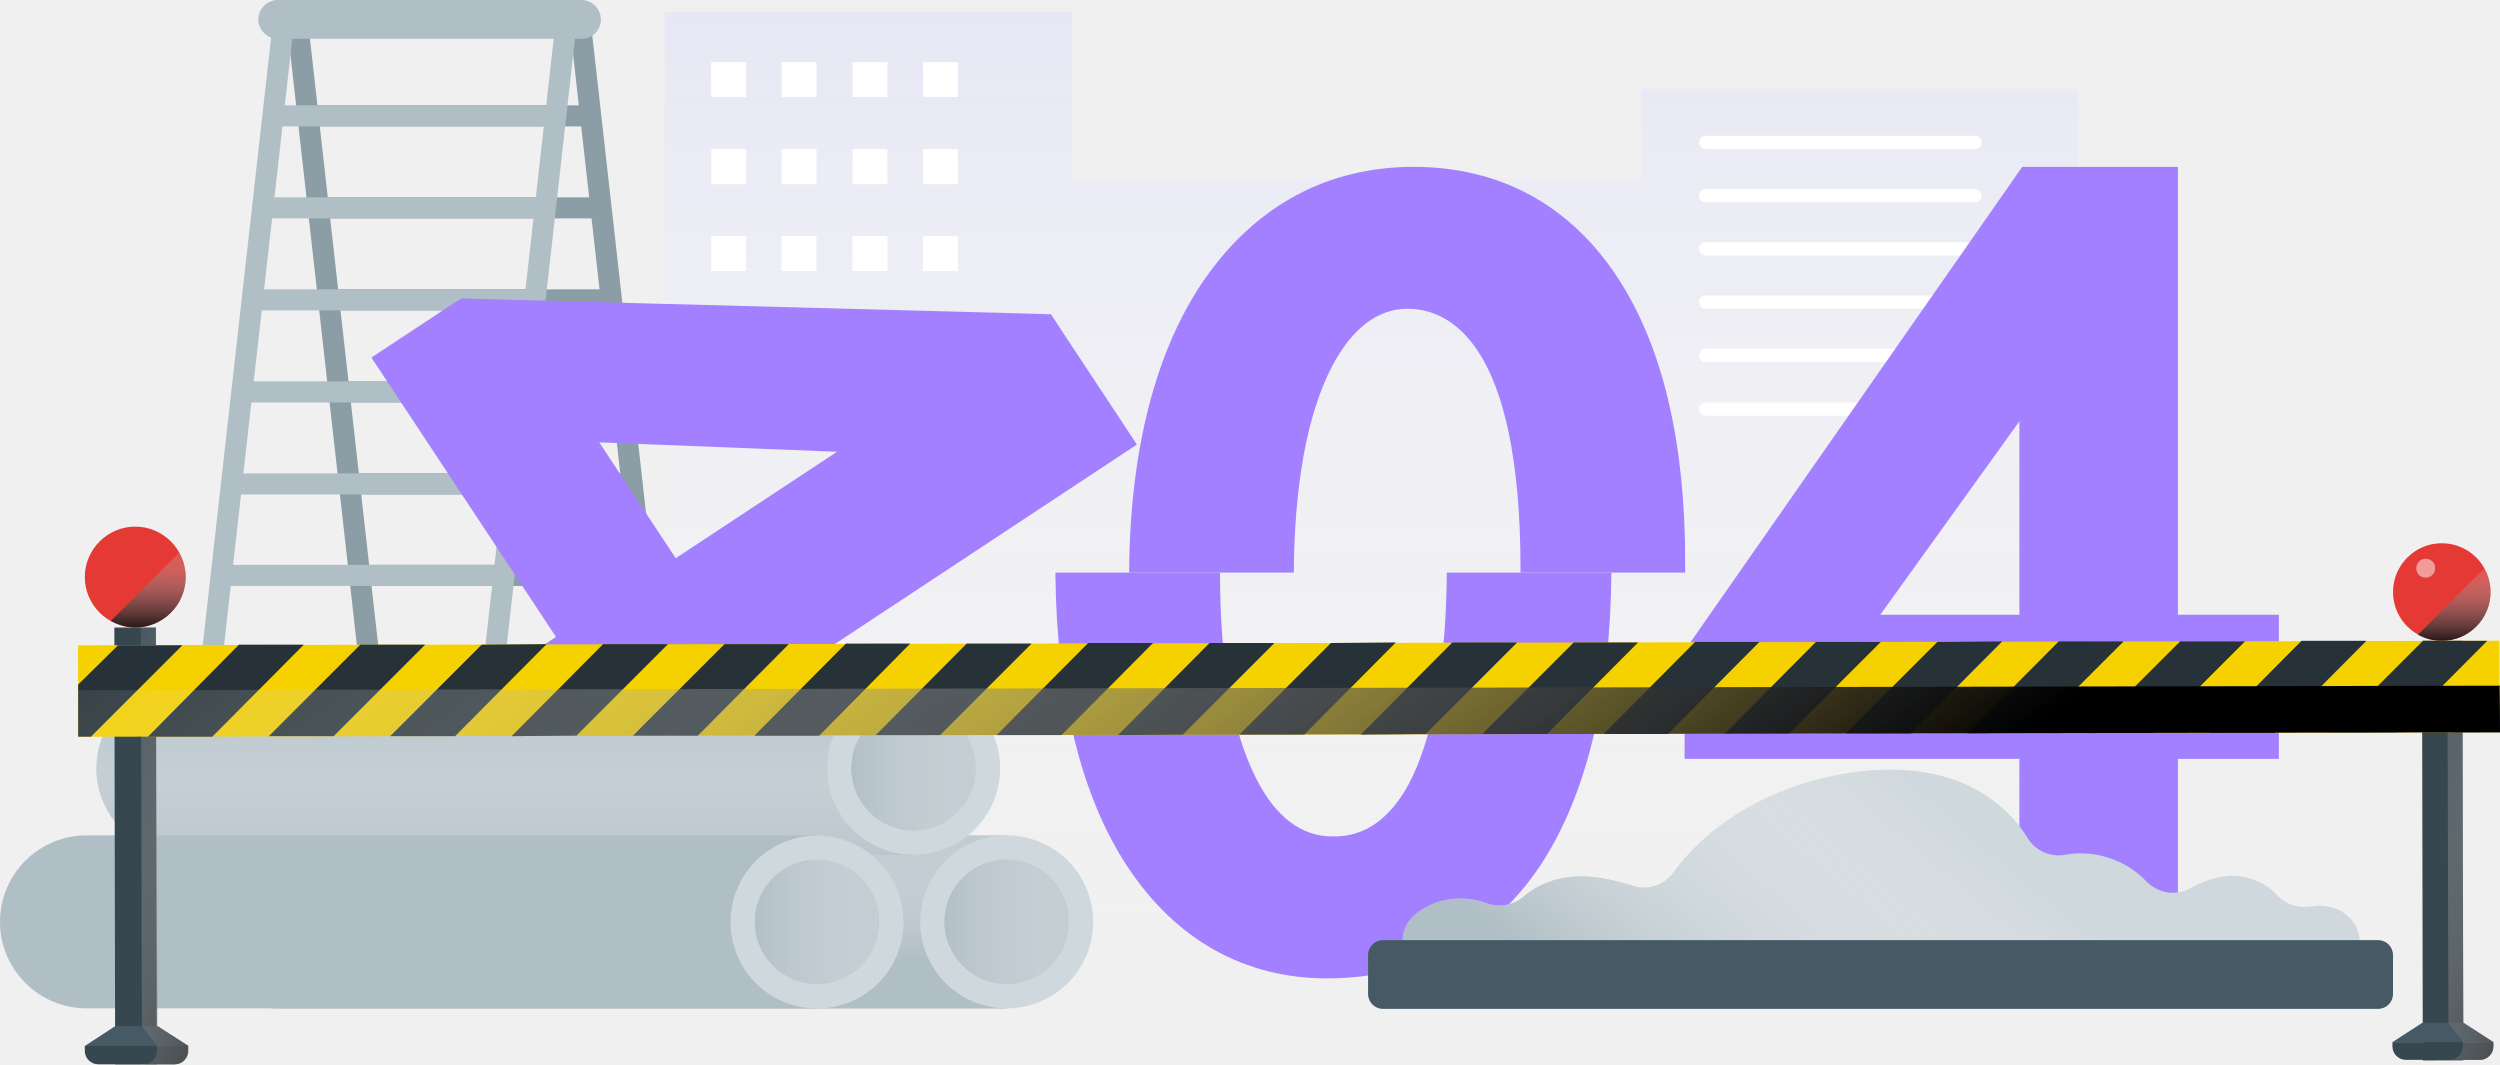
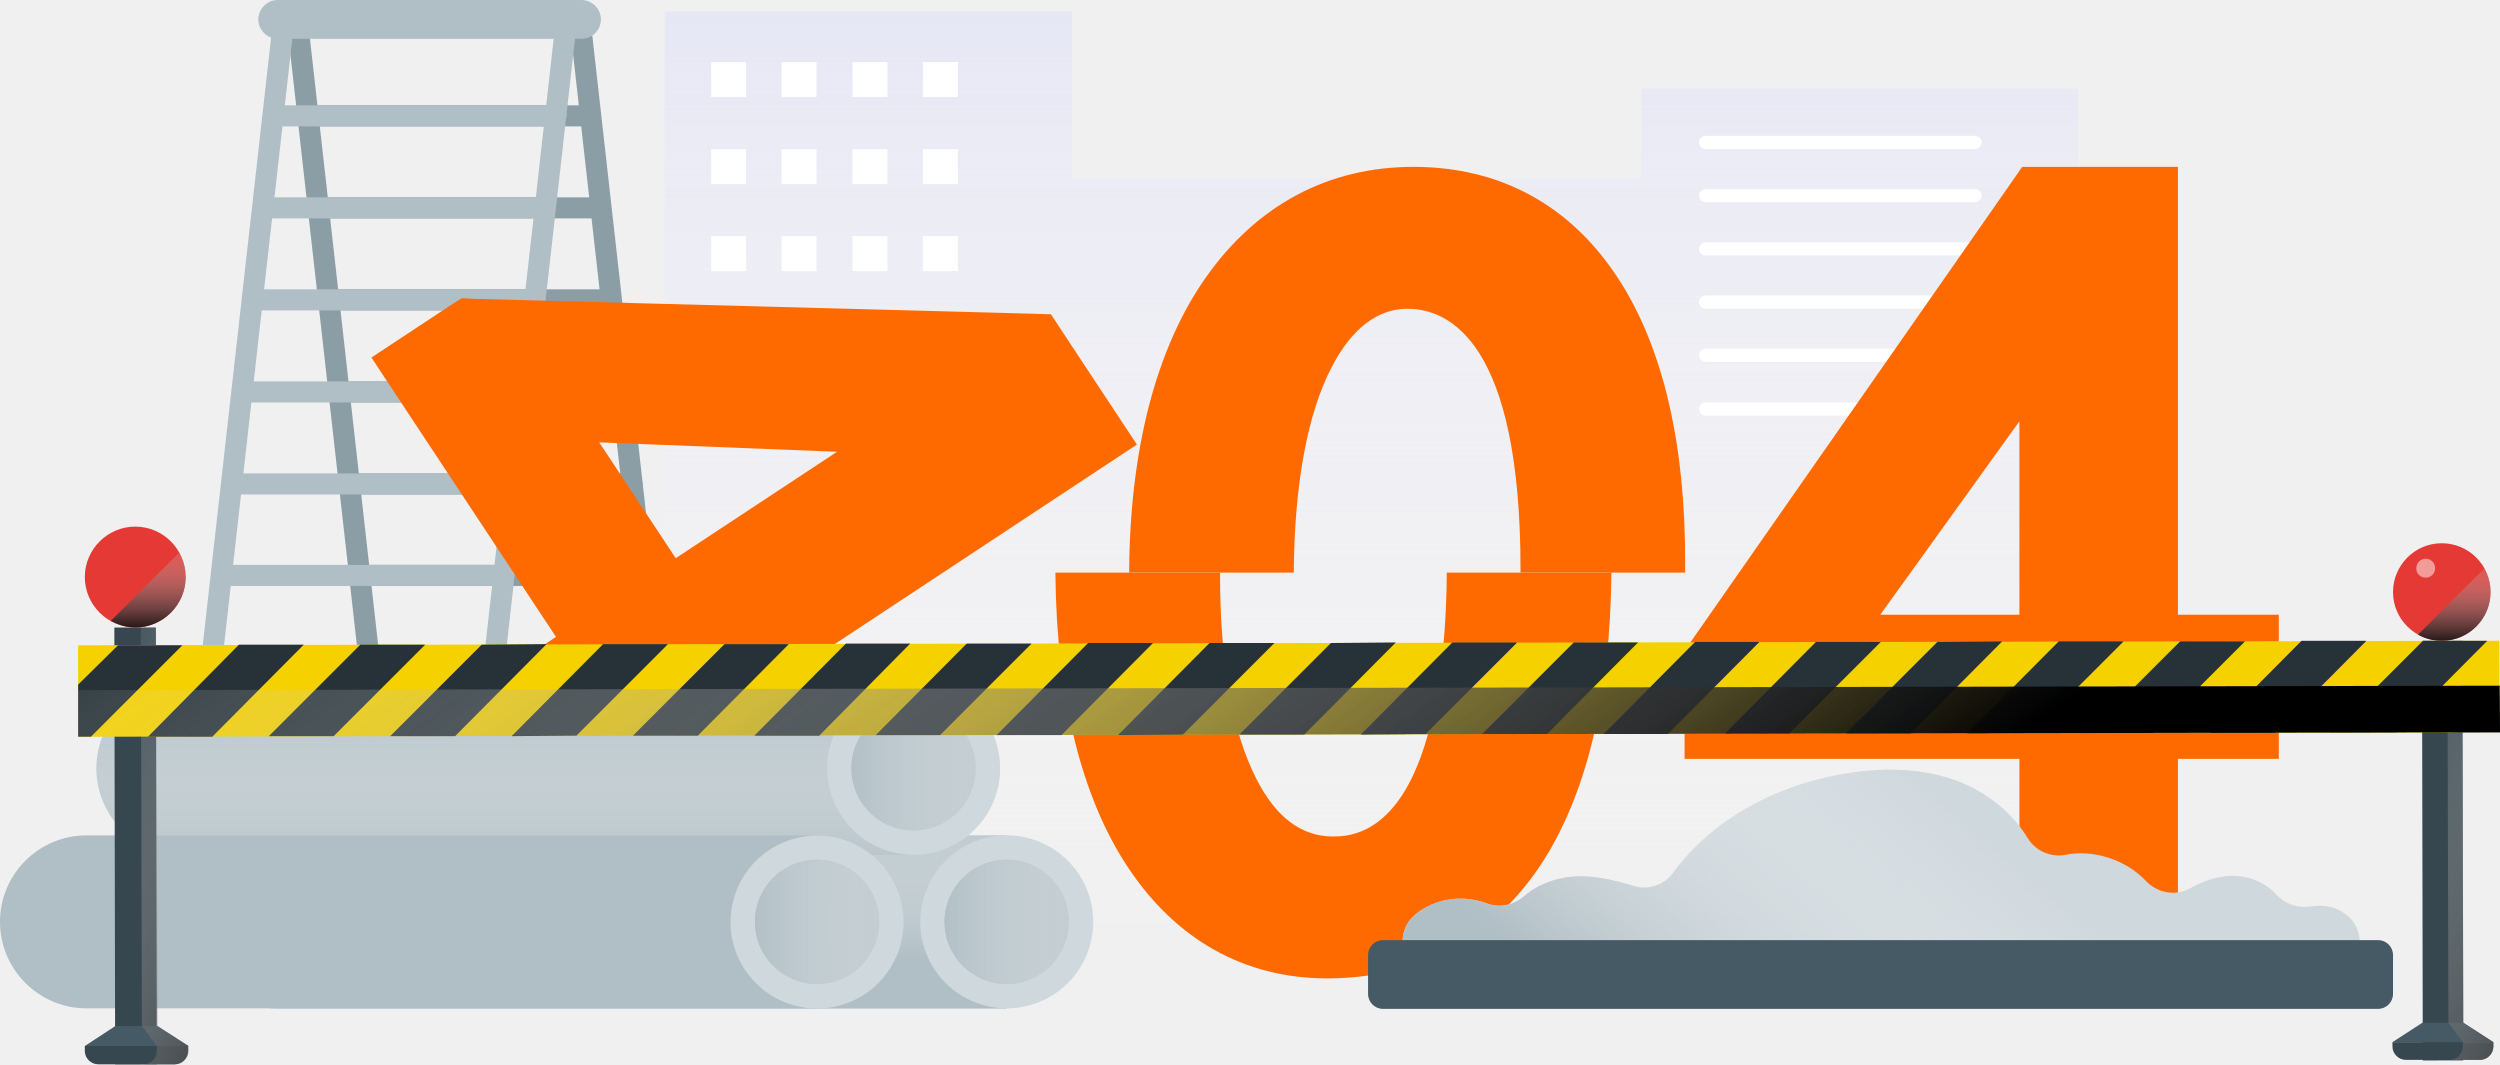
<svg xmlns="http://www.w3.org/2000/svg" width="451" height="192" viewBox="0 0 451 192" fill="none">
  <path d="M296.1 16V32.2H193.4V2.1H119.9V175.5H193.4L374.9 176.6V16H296.1Z" fill="url(#paint0_linear_2_5413)" />
-   <path d="M356.3 26.9H307.7C307 26.9 306.5 26.3 306.5 25.7C306.5 25 307.1 24.5 307.7 24.5H356.3C357 24.5 357.5 25.1 357.5 25.7C357.5 26.3 356.9 26.9 356.3 26.9Z" fill="white" />
-   <path d="M356.3 36.5H307.7C307 36.5 306.5 35.9 306.5 35.3C306.5 34.6 307.1 34.1 307.7 34.1H356.3C357 34.1 357.5 34.7 357.5 35.3C357.5 35.9 356.9 36.5 356.3 36.5Z" fill="white" />
-   <path d="M356.3 46.1H307.7C307 46.1 306.5 45.5 306.5 44.9C306.5 44.2 307.1 43.7 307.7 43.7H356.3C357 43.7 357.5 44.3 357.5 44.9C357.5 45.6 356.9 46.1 356.3 46.1Z" fill="white" />
-   <path d="M356.3 55.7H307.7C307 55.7 306.5 55.1 306.5 54.5C306.5 53.8 307.1 53.3 307.7 53.3H356.3C357 53.3 357.5 53.9 357.5 54.5C357.5 55.2 356.9 55.7 356.3 55.7Z" fill="white" />
-   <path d="M356.3 65.3H307.7C307 65.3 306.5 64.7 306.5 64.1C306.5 63.4 307.1 62.9 307.7 62.9H356.3C357 62.9 357.5 63.5 357.5 64.1C357.5 64.8 356.9 65.3 356.3 65.3Z" fill="white" />
-   <path d="M356.3 75H307.7C307 75 306.5 74.4 306.5 73.8C306.5 73.1 307.1 72.6 307.7 72.6H356.3C357 72.6 357.5 73.2 357.5 73.8C357.5 74.4 356.9 75 356.3 75Z" fill="white" />
-   <path d="M134.6 11.2H128.3V17.5H134.6V11.2Z" fill="white" />
-   <path d="M147.3 11.2H141V17.5H147.3V11.2Z" fill="white" />
-   <path d="M160.1 11.2H153.8V17.5H160.1V11.2Z" fill="white" />
-   <path d="M172.8 11.2H166.5V17.5H172.8V11.2Z" fill="white" />
-   <path d="M134.6 26.9H128.3V33.2H134.6V26.9Z" fill="white" />
-   <path d="M147.3 26.9H141V33.2H147.3V26.9Z" fill="white" />
-   <path d="M160.1 26.9H153.8V33.2H160.1V26.9Z" fill="white" />
-   <path d="M172.8 26.9H166.5V33.2H172.8V26.9Z" fill="white" />
-   <path d="M134.6 42.6H128.3V48.9H134.6V42.6Z" fill="white" />
-   <path d="M147.3 42.6H141V48.9H147.3V42.6Z" fill="white" />
-   <path d="M160.1 42.6H153.8V48.9H160.1V42.6Z" fill="white" />
-   <path d="M172.8 42.6H166.5V48.9H172.8V42.6Z" fill="white" />
-   <path d="M255 139.7C249.8 150.9 242.7 150.9 240.4 150.9C234.8 150.9 230.1 147.4 226.6 140.4C222.3 132 220.1 119.4 220.1 103.9C220.1 103.7 220.1 103.5 220.1 103.3H190.4C190.4 103.4 190.4 103.6 190.4 103.7C190.6 125.6 195.1 143.9 203.5 156.5C212.2 169.6 224.6 176.5 239.4 176.5C255.7 176.5 269 169.4 277.9 156.1C286.2 143.5 290.5 125.7 290.7 103.3H261C260.9 118.9 258.8 131.5 255 139.7Z" fill="#A280FF" />
-   <path d="M291.9 50.2C283.3 37 270.6 30.1 255 30.1C239.6 30.1 226.7 37 217.5 50.1C208.5 62.9 203.8 81.3 203.7 103.3H233.4C233.5 87.6 235.8 74.8 240.2 66.3C243.8 59.3 248.5 55.7 253.9 55.7C261.5 55.7 274.3 61.8 274.3 102.7C274.3 102.9 274.3 103.1 274.3 103.3H304C304 102.8 304 102.4 304 101.9C304.1 80.1 300 62.6 291.9 50.2Z" fill="#A280FF" />
-   <path d="M405.1 110.9H392.9V36.1V30.1H386.9H367.9H364.8L363 32.7L305 115.8L303.9 117.4V119.3V130.9V136.9H309.9H364.3V166.3V172.3H370.3H386.9H392.9V166.3V136.9H405.1H411.1V130.9V116.9V110.9H405.1ZM339.2 110.9L364.3 76V110.9H339.2Z" fill="#A280FF" />
+   <path d="M356.3 26.9H307.7C307 26.9 306.5 26.3 306.5 25.7C306.5 25 307.1 24.5 307.7 24.5H356.3C357 24.5 357.5 25.1 357.5 25.7C357.5 26.3 356.9 26.9 356.3 26.9Z" fill="#fff" />
+   <path d="M356.3 36.5H307.7C307 36.5 306.5 35.9 306.5 35.3C306.5 34.6 307.1 34.1 307.7 34.1H356.3C357 34.1 357.5 34.7 357.5 35.3C357.5 35.9 356.9 36.5 356.3 36.5Z" fill="#fff" />
+   <path d="M356.3 46.1H307.7C307 46.1 306.5 45.5 306.5 44.9C306.5 44.2 307.1 43.7 307.7 43.7H356.3C357 43.7 357.5 44.3 357.5 44.9C357.5 45.6 356.9 46.1 356.3 46.1Z" fill="#fff" />
+   <path d="M356.3 55.7H307.7C307 55.7 306.5 55.1 306.5 54.5C306.5 53.8 307.1 53.3 307.7 53.3H356.3C357 53.3 357.5 53.9 357.5 54.5C357.5 55.2 356.9 55.7 356.3 55.7Z" fill="#fff" />
+   <path d="M356.3 65.3H307.7C307 65.3 306.5 64.7 306.5 64.1C306.5 63.4 307.1 62.9 307.7 62.9H356.3C357 62.9 357.5 63.5 357.5 64.1C357.5 64.8 356.9 65.3 356.3 65.3Z" fill="#fff" />
+   <path d="M356.3 75H307.7C307 75 306.5 74.4 306.5 73.8C306.5 73.1 307.1 72.6 307.7 72.6H356.3C357 72.6 357.5 73.2 357.5 73.8C357.5 74.4 356.9 75 356.3 75Z" fill="#fff" />
+   <path d="M134.6 11.2H128.3V17.5H134.6V11.2Z" fill="#fff" />
+   <path d="M147.3 11.2H141V17.5H147.3V11.2Z" fill="#fff" />
+   <path d="M160.1 11.2H153.8V17.5H160.1V11.2Z" fill="#fff" />
+   <path d="M172.8 11.2H166.5V17.5H172.8V11.2Z" fill="#fff" />
+   <path d="M134.6 26.9H128.3V33.2H134.6V26.9Z" fill="#fff" />
+   <path d="M147.3 26.9H141V33.2H147.3V26.9Z" fill="#fff" />
+   <path d="M160.1 26.9H153.8V33.2H160.1V26.9Z" fill="#fff" />
+   <path d="M172.8 26.9H166.5V33.2H172.8V26.9Z" fill="#fff" />
+   <path d="M134.6 42.6H128.3V48.9H134.6V42.6Z" fill="#fff" />
+   <path d="M147.3 42.6H141V48.9H147.3V42.6Z" fill="#fff" />
+   <path d="M160.1 42.6H153.8V48.9H160.1V42.6Z" fill="#fff" />
+   <path d="M172.8 42.6H166.5V48.9H172.8V42.6Z" fill="#fff" />
+   <path d="M255 139.7C249.8 150.9 242.7 150.9 240.4 150.9C234.8 150.9 230.1 147.4 226.6 140.4C222.3 132 220.1 119.4 220.1 103.9C220.1 103.7 220.1 103.5 220.1 103.3H190.4C190.4 103.4 190.4 103.6 190.4 103.7C190.6 125.6 195.1 143.9 203.5 156.5C212.2 169.6 224.6 176.5 239.4 176.5C255.7 176.5 269 169.4 277.9 156.1C286.2 143.5 290.5 125.7 290.7 103.3H261C260.9 118.9 258.8 131.5 255 139.7Z" fill="rgb(255, 106, 0)" />
+   <path d="M291.9 50.2C283.3 37 270.6 30.1 255 30.1C239.6 30.1 226.7 37 217.5 50.1C208.5 62.9 203.8 81.3 203.7 103.3H233.4C233.5 87.6 235.8 74.8 240.2 66.3C243.8 59.3 248.5 55.7 253.9 55.7C261.5 55.7 274.3 61.8 274.3 102.7C274.3 102.9 274.3 103.1 274.3 103.3H304C304 102.8 304 102.4 304 101.9C304.1 80.1 300 62.6 291.9 50.2Z" fill="rgb(255, 106, 0)" />
+   <path d="M405.1 110.9H392.9V36.1V30.1H386.9H367.9H364.8L363 32.7L305 115.8L303.9 117.4V119.3V130.9V136.9H309.9H364.3V166.3V172.3H370.3H386.9H392.9V166.3V136.9H405.1H411.1V130.9V116.9V110.9H405.1ZM339.2 110.9L364.3 76V110.9H339.2Z" fill="rgb(255, 106, 0)" />
  <path d="M72.4 172.5C71.5 172.5 70.6 171.8 70.5 170.8L51.7 3.7C51.6 2.7 52.3 1.7 53.4 1.6C54.4 1.5 55.4 2.2 55.5 3.3L74.3 170.4C74.4 171.4 73.7 172.4 72.6 172.5C72.5 172.5 72.5 172.5 72.4 172.5Z" fill="#8C9EA5" />
  <path d="M123.4 172.5C122.5 172.5 121.6 171.8 121.5 170.8L102.7 3.7C102.6 2.7 103.3 1.7 104.4 1.6C105.4 1.5 106.4 2.2 106.5 3.3L125.3 170.4C125.4 171.4 124.7 172.4 123.6 172.5C123.5 172.5 123.5 172.5 123.4 172.5Z" fill="#8C9EA5" />
  <path d="M106.5 22.8H55.5C54.5 22.8 53.6 22 53.6 20.9C53.6 19.9 54.4 19 55.5 19H106.5C107.5 19 108.4 19.8 108.4 20.9C108.4 22 107.6 22.8 106.5 22.8Z" fill="#8C9EA5" />
  <path d="M107.6 39.4H57.7C56.7 39.4 55.8 38.6 55.8 37.5C55.8 36.5 56.6 35.6 57.7 35.6H107.6C108.6 35.6 109.5 36.4 109.5 37.5C109.5 38.6 108.6 39.4 107.6 39.4Z" fill="#8C9EA5" />
  <path d="M108.7 56H59.8C58.8 56 57.9 55.2 57.9 54.1C57.9 53.1 58.7 52.2 59.8 52.2H108.7C109.7 52.2 110.6 53 110.6 54.1C110.5 55.1 109.7 56 108.7 56Z" fill="#8C9EA5" />
  <path d="M112.1 72.6H62C61 72.6 60.1 71.8 60.1 70.7C60.1 69.7 60.9 68.8 62 68.8H112.1C113.1 68.8 114 69.6 114 70.7C114 71.7 113.2 72.6 112.1 72.6Z" fill="#8C9EA5" />
  <path d="M114 89.2H63.6C62.6 89.2 61.7 88.4 61.7 87.3C61.7 86.3 62.5 85.4 63.6 85.4H114C115 85.4 115.9 86.2 115.9 87.3C115.9 88.3 115 89.2 114 89.2Z" fill="#8C9EA5" />
  <path d="M115.9 105.7H65.4C64.4 105.7 63.5 104.9 63.5 103.8C63.5 102.8 64.3 101.9 65.4 101.9H115.9C116.9 101.9 117.8 102.7 117.8 103.8C117.8 104.9 116.9 105.7 115.9 105.7Z" fill="#8C9EA5" />
  <path d="M104.9 7H50.1C48.2 7 46.6 5.4 46.6 3.5C46.6 1.6 48.2 0 50.1 0H104.9C106.8 0 108.4 1.6 108.4 3.5C108.4 5.4 106.9 7 104.9 7Z" fill="#B0BEC5" />
  <path d="M83.4 172.5C83.3 172.5 83.3 172.5 83.2 172.5C82.2 172.4 81.4 171.5 81.5 170.4L100.3 3.3C100.4 2.3 101.3 1.5 102.4 1.6C103.4 1.7 104.2 2.6 104.1 3.7L85.3 170.8C85.2 171.8 84.4 172.5 83.4 172.5Z" fill="#B0BEC5" />
  <path d="M32.4 172.5C32.3 172.5 32.3 172.5 32.2 172.5C31.2 172.4 30.4 171.5 30.5 170.4L49.3 3.3C49.4 2.3 50.3 1.5 51.4 1.6C52.4 1.7 53.2 2.6 53.1 3.7L34.3 170.8C34.2 171.8 33.4 172.5 32.4 172.5Z" fill="#B0BEC5" />
  <path d="M100.3 22.8H49.3C48.3 22.8 47.4 22 47.4 20.9C47.4 19.9 48.2 19 49.3 19H100.3C101.3 19 102.2 19.8 102.2 20.9C102.2 22 101.4 22.8 100.3 22.8Z" fill="#B0BEC5" />
  <path d="M98.2 39.4H48.3C47.3 39.4 46.4 38.6 46.4 37.5C46.4 36.5 47.2 35.6 48.3 35.6H98.2C99.2 35.6 100.1 36.4 100.1 37.5C100.1 38.6 99.2 39.4 98.2 39.4Z" fill="#B0BEC5" />
  <path d="M96.1 56H47.2C46.2 56 45.3 55.2 45.3 54.1C45.3 53.1 46.1 52.2 47.2 52.2H96.1C97.1 52.2 98 53 98 54.1C97.9 55.1 97.1 56 96.1 56Z" fill="#B0BEC5" />
  <path d="M93.9 72.6H43.8C42.8 72.6 41.9 71.8 41.9 70.7C41.9 69.7 42.7 68.8 43.8 68.8H93.9C94.9 68.8 95.8 69.6 95.8 70.7C95.7 71.7 94.9 72.6 93.9 72.6Z" fill="#B0BEC5" />
  <path d="M92.3 89.2H41.9C40.9 89.2 40 88.4 40 87.3C40 86.3 40.8 85.4 41.9 85.4H92.3C93.3 85.4 94.2 86.2 94.2 87.3C94.2 88.3 93.3 89.2 92.3 89.2Z" fill="#B0BEC5" />
  <path d="M90.5 105.7H40C39 105.7 38.1 104.9 38.1 103.8C38.1 102.8 38.9 101.9 40 101.9H90.5C91.5 101.9 92.4 102.7 92.4 103.8C92.3 104.9 91.5 105.7 90.5 105.7Z" fill="#B0BEC5" />
-   <path d="M137.7 124.7L200.1 83.5L205.1 80.2L201.8 75.2L191.3 59.3L189.6 56.7L186.5 56.6L85.2 53.9L83.3 53.8L81.7 54.8L72 61.2L67 64.5L70.3 69.5L100.3 114.9L75.8 131.1L70.8 134.4L74.1 139.4L83.3 153.3L86.6 158.3L91.6 155L116.1 138.8L122.8 149L126.1 154L131.1 150.7L142.6 143.1L147.6 139.8L144.3 134.8L137.7 124.7ZM108.1 79.8L151 81.5L121.9 100.7L108.1 79.8Z" fill="#A280FF" />
+   <path d="M137.7 124.7L200.1 83.5L205.1 80.2L201.8 75.2L191.3 59.3L189.6 56.7L186.5 56.6L85.2 53.9L83.3 53.8L81.7 54.8L72 61.2L67 64.5L70.3 69.5L100.3 114.9L75.8 131.1L70.8 134.4L74.1 139.4L83.3 153.3L86.6 158.3L91.6 155L116.1 138.8L122.8 149L126.1 154L131.1 150.7L142.6 143.1L147.6 139.8L144.3 134.8L137.7 124.7ZM108.1 79.8L151 81.5L121.9 100.7L108.1 79.8Z" fill="rgb(255, 106, 0)" />
  <path d="M49.8 150.7C41.2 150.7 34.2 157.7 34.2 166.3C34.2 174.9 41.2 181.9 49.8 181.9H181.6V150.7H49.8Z" fill="#B0BEC5" />
  <path d="M49.8 150.7C41.2 150.7 34.2 157.7 34.2 166.3C34.2 174.9 41.2 181.9 49.8 181.9H181.6V150.7H49.8Z" fill="url(#paint1_linear_2_5413)" />
  <path d="M187.53 180.743C195.503 177.477 199.318 168.366 196.052 160.393C192.786 152.42 183.675 148.605 175.702 151.871C167.729 155.137 163.913 164.248 167.18 172.221C170.446 180.194 179.557 184.009 187.53 180.743Z" fill="#CFD8DC" />
  <path d="M181.6 177.5C187.786 177.5 192.8 172.486 192.8 166.3C192.8 160.114 187.786 155.1 181.6 155.1C175.414 155.1 170.4 160.114 170.4 166.3C170.4 172.486 175.414 177.5 181.6 177.5Z" fill="#B0BEC5" />
  <path d="M181.6 177.5C187.786 177.5 192.8 172.486 192.8 166.3C192.8 160.114 187.786 155.1 181.6 155.1C175.414 155.1 170.4 160.114 170.4 166.3C170.4 172.486 175.414 177.5 181.6 177.5Z" fill="url(#paint2_linear_2_5413)" />
  <path d="M33 123C24.4 123 17.4 130 17.4 138.6C17.4 147.2 24.4 154.2 33 154.2H164.8V123H33Z" fill="#B0BEC5" />
  <path d="M33 123C24.4 123 17.4 130 17.4 138.6C17.4 147.2 24.4 154.2 33 154.2H164.8V123H33Z" fill="url(#paint3_linear_2_5413)" />
  <path d="M175.855 149.635C181.947 143.542 181.947 133.665 175.855 127.573C169.763 121.481 159.885 121.481 153.793 127.573C147.701 133.665 147.701 143.542 153.793 149.635C159.885 155.727 169.763 155.727 175.855 149.635Z" fill="#CFD8DC" />
  <path d="M164.8 149.8C170.985 149.8 176 144.786 176 138.6C176 132.414 170.985 127.4 164.8 127.4C158.614 127.4 153.6 132.414 153.6 138.6C153.6 144.786 158.614 149.8 164.8 149.8Z" fill="#B0BEC5" />
  <path d="M164.8 149.8C170.985 149.8 176 144.786 176 138.6C176 132.414 170.985 127.4 164.8 127.4C158.614 127.4 153.6 132.414 153.6 138.6C153.6 144.786 158.614 149.8 164.8 149.8Z" fill="url(#paint4_linear_2_5413)" />
  <path d="M15.6 150.7C7 150.7 0 157.7 0 166.3C0 174.9 7 181.9 15.6 181.9H147.4V150.7H15.6Z" fill="#B0BEC5" />
  <path d="M153.473 180.708C161.408 177.351 165.119 168.198 161.763 160.263C158.406 152.328 149.252 148.616 141.317 151.973C133.382 155.329 129.671 164.483 133.027 172.418C136.384 180.353 145.538 184.065 153.473 180.708Z" fill="#CFD8DC" />
  <path d="M147.4 177.5C153.586 177.5 158.6 172.485 158.6 166.3C158.6 160.114 153.586 155.1 147.4 155.1C141.214 155.1 136.2 160.114 136.2 166.3C136.2 172.485 141.214 177.5 147.4 177.5Z" fill="#B0BEC5" />
  <path d="M147.4 177.5C153.586 177.5 158.6 172.485 158.6 166.3C158.6 160.114 153.586 155.1 147.4 155.1C141.214 155.1 136.2 160.114 136.2 166.3C136.2 172.485 141.214 177.5 147.4 177.5Z" fill="url(#paint5_linear_2_5413)" />
  <path d="M259.6 176.4C253.6 176.4 250.7 168.9 255.3 165C256 164.4 256.8 163.9 257.6 163.5C260.9 161.8 264.8 161.7 268.3 163C270.5 163.8 273 163.3 274.8 161.8C277.4 159.5 281 158.2 284.6 158.1C288 158 291.3 158.8 294.6 159.8C297.2 160.7 300.2 159.7 301.8 157.5C308.8 147.9 320.2 141.8 332 139.7C339.1 138.4 346.7 138.4 353.4 141C358.5 143 363 146.6 365.8 151.2C367.2 153.5 369.9 154.7 372.6 154.2C377.7 153.2 383.5 155.1 387.1 158.9C389.2 161.1 392.4 161.7 395 160.3C397.3 159 399.8 158.1 402.5 158C405.5 157.9 408.7 159.2 410.7 161.4C412.3 163.2 414.7 163.9 417.1 163.5C418.9 163.2 420.8 163.5 422.4 164.4C422.4 164.4 422.5 164.4 422.5 164.5C428.2 167.8 425.7 176.5 419.1 176.5L259.6 176.4Z" fill="#CFD8DC" />
  <path d="M259.6 176.4C253.6 176.4 250.7 168.9 255.3 165C256 164.4 256.8 163.9 257.6 163.5C260.9 161.8 264.8 161.7 268.3 163C270.5 163.8 273 163.3 274.8 161.8C277.4 159.5 281 158.2 284.6 158.1C288 158 291.3 158.8 294.6 159.8C297.2 160.7 300.2 159.7 301.8 157.5C308.8 147.9 320.2 141.8 332 139.7C339.1 138.4 346.7 138.4 353.4 141C358.5 143 363 146.6 365.8 151.2C367.2 153.5 369.9 154.7 372.6 154.2C377.7 153.2 383.5 155.1 387.1 158.9C389.2 161.1 392.4 161.7 395 160.3C397.3 159 399.8 158.1 402.5 158C405.5 157.9 408.7 159.2 410.7 161.4C412.3 163.2 414.7 163.9 417.1 163.5C418.9 163.2 420.8 163.5 422.4 164.4C422.4 164.4 422.5 164.4 422.5 164.5C428.2 167.8 425.7 176.5 419.1 176.5L259.6 176.4Z" fill="url(#paint6_linear_2_5413)" />
  <path d="M429 169.6H249.5C248 169.6 246.8 170.8 246.8 172.3V179.3C246.8 180.8 248 182 249.5 182H429C430.5 182 431.7 180.8 431.7 179.3V172.3C431.7 170.8 430.5 169.6 429 169.6Z" fill="#455A64" />
  <path d="M28.127 113.194L20.627 113.208L20.774 192.008L28.274 191.994L28.127 113.194Z" fill="#37474F" />
  <path d="M15.3 188.7V189.6C15.3 190.9 16.4 192 17.7 192H31.5C32.8 192 33.9 190.9 33.9 189.6V188.7H15.3Z" fill="#37474F" />
  <path d="M28.4 185.1H20.8L15.3 188.7H34L28.4 185.1Z" fill="#455A64" />
  <path d="M28.4 185.1L28.2 113.2H25.4L25.6 185.1L28.3 188.7V189.6C28.3 190.9 27.2 192 25.9 192H31.6C32.9 192 34 190.9 34 189.6V188.7L28.4 185.1Z" fill="url(#paint7_linear_2_5413)" />
  <path d="M33.5 104.1C33.5 99.1 29.4 95 24.4 95C19.4 95 15.3 99.1 15.3 104.1C15.3 109.1 19.4 113.2 24.4 113.2C29.4 113.2 33.5 109.1 33.5 104.1Z" fill="#E53935" />
  <path d="M24.4 113.2C29.4 113.2 33.5 109.1 33.5 104.1C33.5 102.5 33.1 101 32.3 99.7L20 112C21.3 112.7 22.8 113.2 24.4 113.2Z" fill="url(#paint8_linear_2_5413)" />
  <path d="M444.23 115.594L436.93 115.607L437.072 191.307L444.372 191.293L444.23 115.594Z" fill="#37474F" />
  <path d="M431.6 188V188.8C431.6 190.1 432.7 191.2 434 191.2H447.4C448.7 191.2 449.8 190.1 449.8 188.8V188H431.6Z" fill="#37474F" />
  <path d="M444.4 184.5H437L431.6 188H449.8L444.4 184.5Z" fill="#455A64" />
  <path d="M444.4 184.5L444.2 115.6H441.5L441.7 184.5L444.3 188V188.8C444.3 190.1 443.2 191.2 441.9 191.2H447.4C448.7 191.2 449.8 190.1 449.8 188.8V188L444.4 184.5Z" fill="url(#paint9_linear_2_5413)" />
  <path d="M449.3 106.8C449.3 101.9 445.3 98 440.5 98C435.6 98 431.7 102 431.7 106.8C431.7 111.7 435.7 115.6 440.5 115.6C445.4 115.6 449.3 111.6 449.3 106.8Z" fill="#E53935" />
  <path d="M440.5 115.6C445.4 115.6 449.3 111.6 449.3 106.8C449.3 105.2 448.9 103.8 448.2 102.5L436.2 114.5C437.5 115.2 438.9 115.6 440.5 115.6Z" fill="url(#paint10_linear_2_5413)" />
-   <path opacity="0.5" d="M439.3 102.5C439.3 103.4 438.6 104.2 437.6 104.2C436.6 104.2 435.9 103.5 435.9 102.5C435.9 101.6 436.6 100.8 437.6 100.8C438.5 100.8 439.3 101.5 439.3 102.5Z" fill="white" />
+   <path opacity="0.5" d="M439.3 102.5C439.3 103.4 438.6 104.2 437.6 104.2C436.6 104.2 435.9 103.5 435.9 102.5C435.9 101.6 436.6 100.8 437.6 100.8C438.5 100.8 439.3 101.5 439.3 102.5Z" fill="#fff" />
  <path d="M450.885 115.593L14.085 116.408L14.116 132.908L450.916 132.093L450.885 115.593Z" fill="#F5D100" />
  <path d="M32.9 116.4L16.4 132.9H14.1V123.5L21.3 116.4H32.9Z" fill="#263238" />
  <path d="M54.8 116.3L38.3 132.9H26.7L43.1 116.3H54.8Z" fill="#263238" />
  <path d="M76.7 116.3L60.2 132.8H48.5L65 116.3H76.7Z" fill="#263238" />
  <path d="M98.6 116.2L82.1 132.8H70.4L86.9 116.3L98.6 116.2Z" fill="#263238" />
  <path d="M120.5 116.2L104 132.7L92.3 132.8L108.8 116.2H120.5Z" fill="#263238" />
  <path d="M142.3 116.2L125.9 132.7H114.2L130.7 116.2H142.3Z" fill="#263238" />
  <path d="M164.2 116.1L147.8 132.7H136.1L152.6 116.1H164.2Z" fill="#263238" />
  <path d="M186.1 116.1L169.6 132.6H158L174.4 116.1H186.1Z" fill="#263238" />
  <path d="M208 116L191.5 132.6H179.8L196.3 116H208Z" fill="#263238" />
  <path d="M229.9 116L213.4 132.5L201.7 132.6L218.2 116H229.9Z" fill="#263238" />
  <path d="M251.8 115.9L235.3 132.5H223.6L240.1 116L251.8 115.9Z" fill="#263238" />
  <path d="M273.7 115.9L257.2 132.4L245.5 132.5L262 115.9H273.7Z" fill="#263238" />
  <path d="M295.5 115.9L279.1 132.4H267.4L283.9 115.9H295.5Z" fill="#263238" />
  <path d="M317.4 115.8L300.9 132.4H289.3L305.8 115.8H317.4Z" fill="#263238" />
  <path d="M339.3 115.8L322.8 132.3H311.2L327.6 115.8H339.3Z" fill="#263238" />
  <path d="M361.2 115.7L344.7 132.3H333L349.5 115.8L361.2 115.7Z" fill="#263238" />
  <path d="M383.1 115.7L366.6 132.2L354.9 132.3L371.4 115.7H383.1Z" fill="#263238" />
  <path d="M405 115.7L388.5 132.2H376.8L393.3 115.7H405Z" fill="#263238" />
  <path d="M426.9 115.6L410.4 132.2H398.7L415.2 115.6H426.9Z" fill="#263238" />
  <path d="M448.7 115.6L432.3 132.1H420.6L437.1 115.6H448.7Z" fill="#263238" />
  <path d="M450.9 123.6L451 132.1H442.5L450.9 123.6Z" fill="#263238" />
  <path d="M14.1 132.9L451 132.1L450.9 123.7L14.1 124.5V132.9Z" fill="url(#paint11_linear_2_5413)" />
  <defs>
    <linearGradient id="paint0_linear_2_5413" x1="247.383" y1="175.173" x2="247.383" y2="-74.331" gradientUnits="userSpaceOnUse">
      <stop offset="0.001" stop-color="white" stop-opacity="0" />
      <stop offset="1" stop-color="#D6D7F4" />
    </linearGradient>
    <linearGradient id="paint1_linear_2_5413" x1="107.921" y1="140.702" x2="107.921" y2="173.465" gradientUnits="userSpaceOnUse">
      <stop offset="0.001" stop-color="white" stop-opacity="0" />
      <stop offset="1" stop-color="#B0BEC5" />
    </linearGradient>
    <linearGradient id="paint2_linear_2_5413" x1="209.646" y1="166.312" x2="169.165" y2="166.312" gradientUnits="userSpaceOnUse">
      <stop offset="0.001" stop-color="white" stop-opacity="0" />
      <stop offset="1" stop-color="#B0BEC5" />
    </linearGradient>
    <linearGradient id="paint3_linear_2_5413" x1="91.127" y1="121.13" x2="91.127" y2="160.386" gradientUnits="userSpaceOnUse">
      <stop offset="0.001" stop-color="white" stop-opacity="0" />
      <stop offset="1" stop-color="#B0BEC5" />
    </linearGradient>
    <linearGradient id="paint4_linear_2_5413" x1="192.852" y1="138.568" x2="152.371" y2="138.568" gradientUnits="userSpaceOnUse">
      <stop offset="0.001" stop-color="white" stop-opacity="0" />
      <stop offset="1" stop-color="#B0BEC5" />
    </linearGradient>
    <linearGradient id="paint5_linear_2_5413" x1="175.476" y1="166.312" x2="134.994" y2="166.312" gradientUnits="userSpaceOnUse">
      <stop offset="0.001" stop-color="white" stop-opacity="0" />
      <stop offset="1" stop-color="#B0BEC5" />
    </linearGradient>
    <linearGradient id="paint6_linear_2_5413" x1="356.633" y1="149.525" x2="311.003" y2="203.114" gradientUnits="userSpaceOnUse">
      <stop offset="0.001" stop-color="white" stop-opacity="0" />
      <stop offset="1" stop-color="#B0BEC5" />
    </linearGradient>
    <linearGradient id="paint7_linear_2_5413" x1="4.696" y1="143.134" x2="66.643" y2="169.324" gradientUnits="userSpaceOnUse">
      <stop offset="0.001" stop-color="white" stop-opacity="0" />
      <stop offset="1" />
    </linearGradient>
    <linearGradient id="paint8_linear_2_5413" x1="26.701" y1="96.225" x2="26.736" y2="114.744" gradientUnits="userSpaceOnUse">
      <stop offset="0.001" stop-color="white" stop-opacity="0" />
      <stop offset="1" />
    </linearGradient>
    <linearGradient id="paint9_linear_2_5413" x1="421.68" y1="144.325" x2="481.244" y2="169.506" gradientUnits="userSpaceOnUse">
      <stop offset="0.001" stop-color="white" stop-opacity="0" />
      <stop offset="1" />
    </linearGradient>
    <linearGradient id="paint10_linear_2_5413" x1="442.731" y1="99.147" x2="442.765" y2="117.114" gradientUnits="userSpaceOnUse">
      <stop offset="0.001" stop-color="white" stop-opacity="0" />
      <stop offset="1" />
    </linearGradient>
    <linearGradient id="paint11_linear_2_5413" x1="144.5" y1="4.896" x2="279.12" y2="193.6" gradientUnits="userSpaceOnUse">
      <stop offset="0.001" stop-color="white" stop-opacity="0" />
      <stop offset="1" />
    </linearGradient>
  </defs>
</svg>
